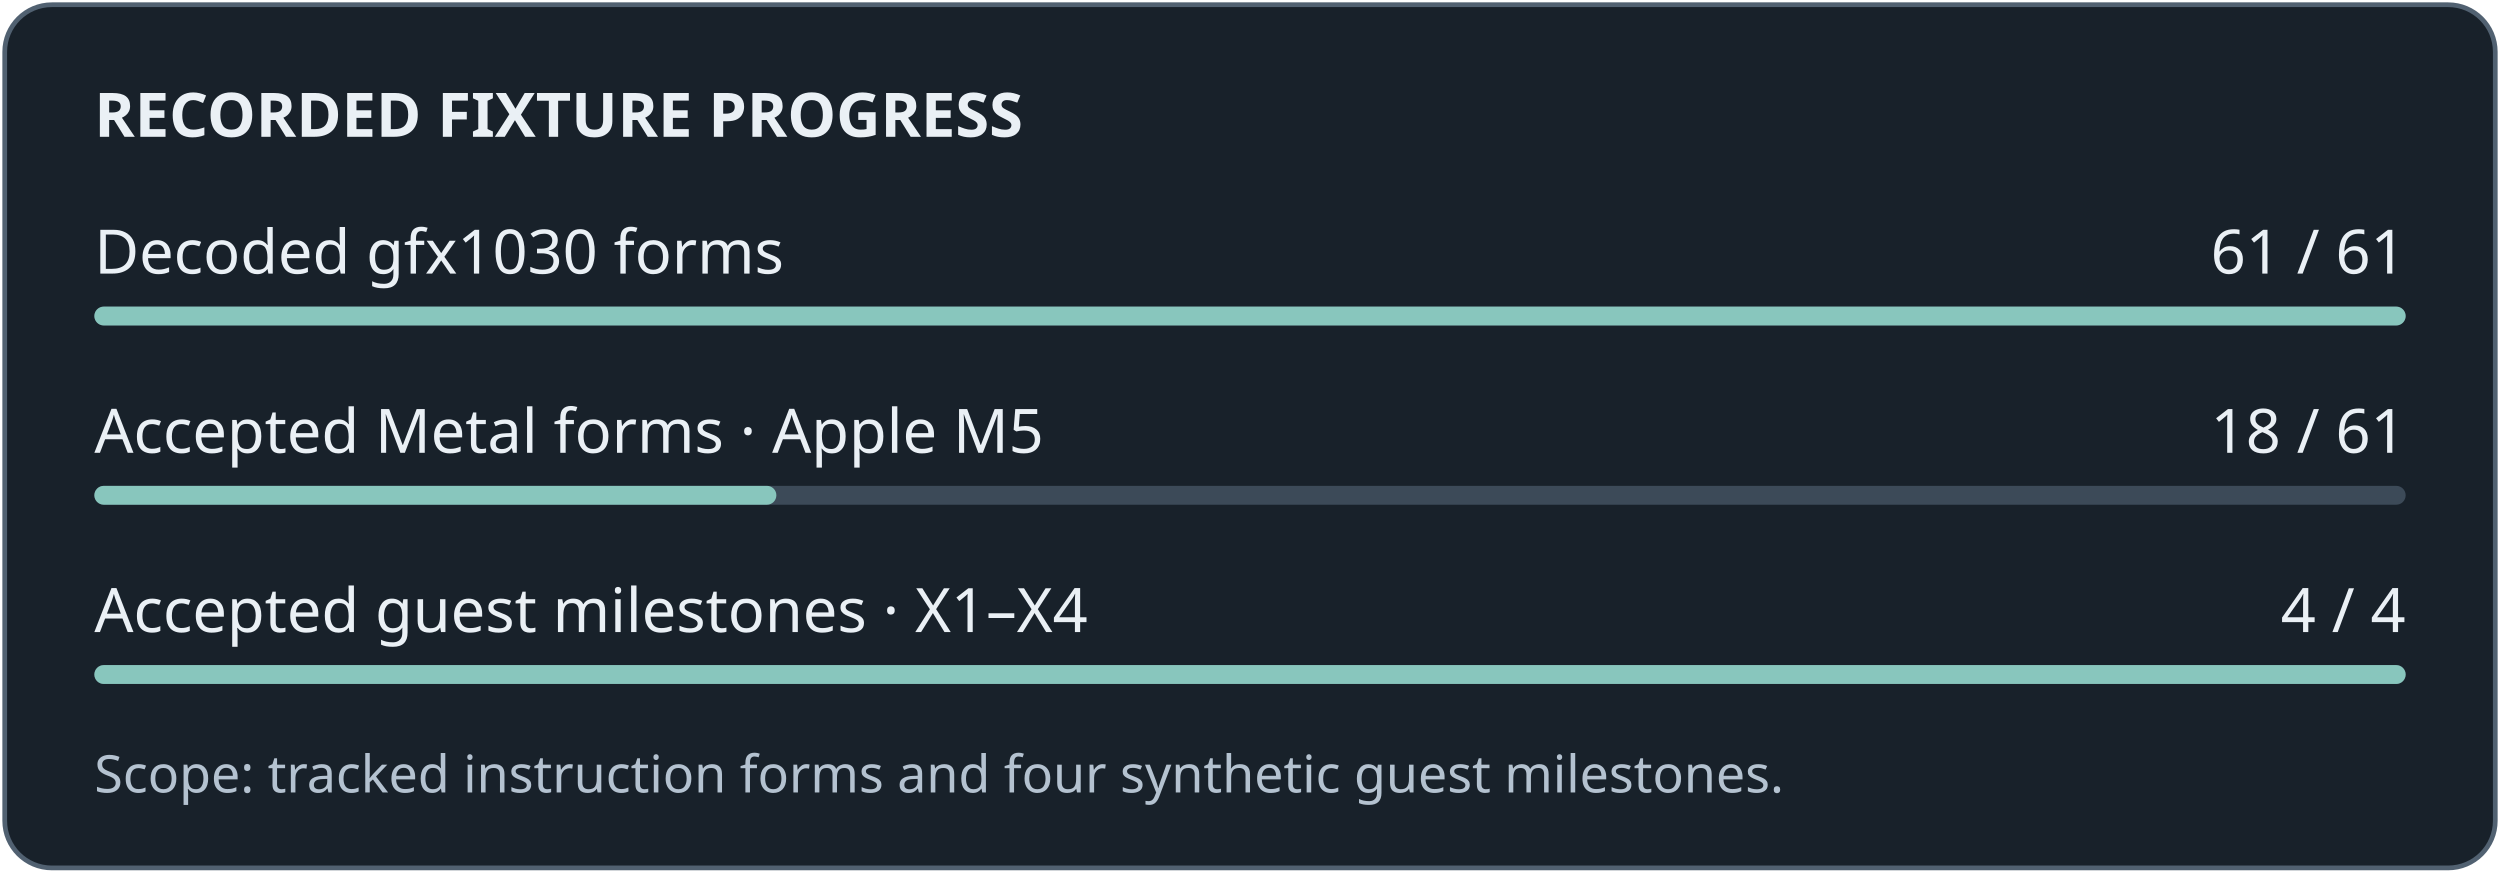
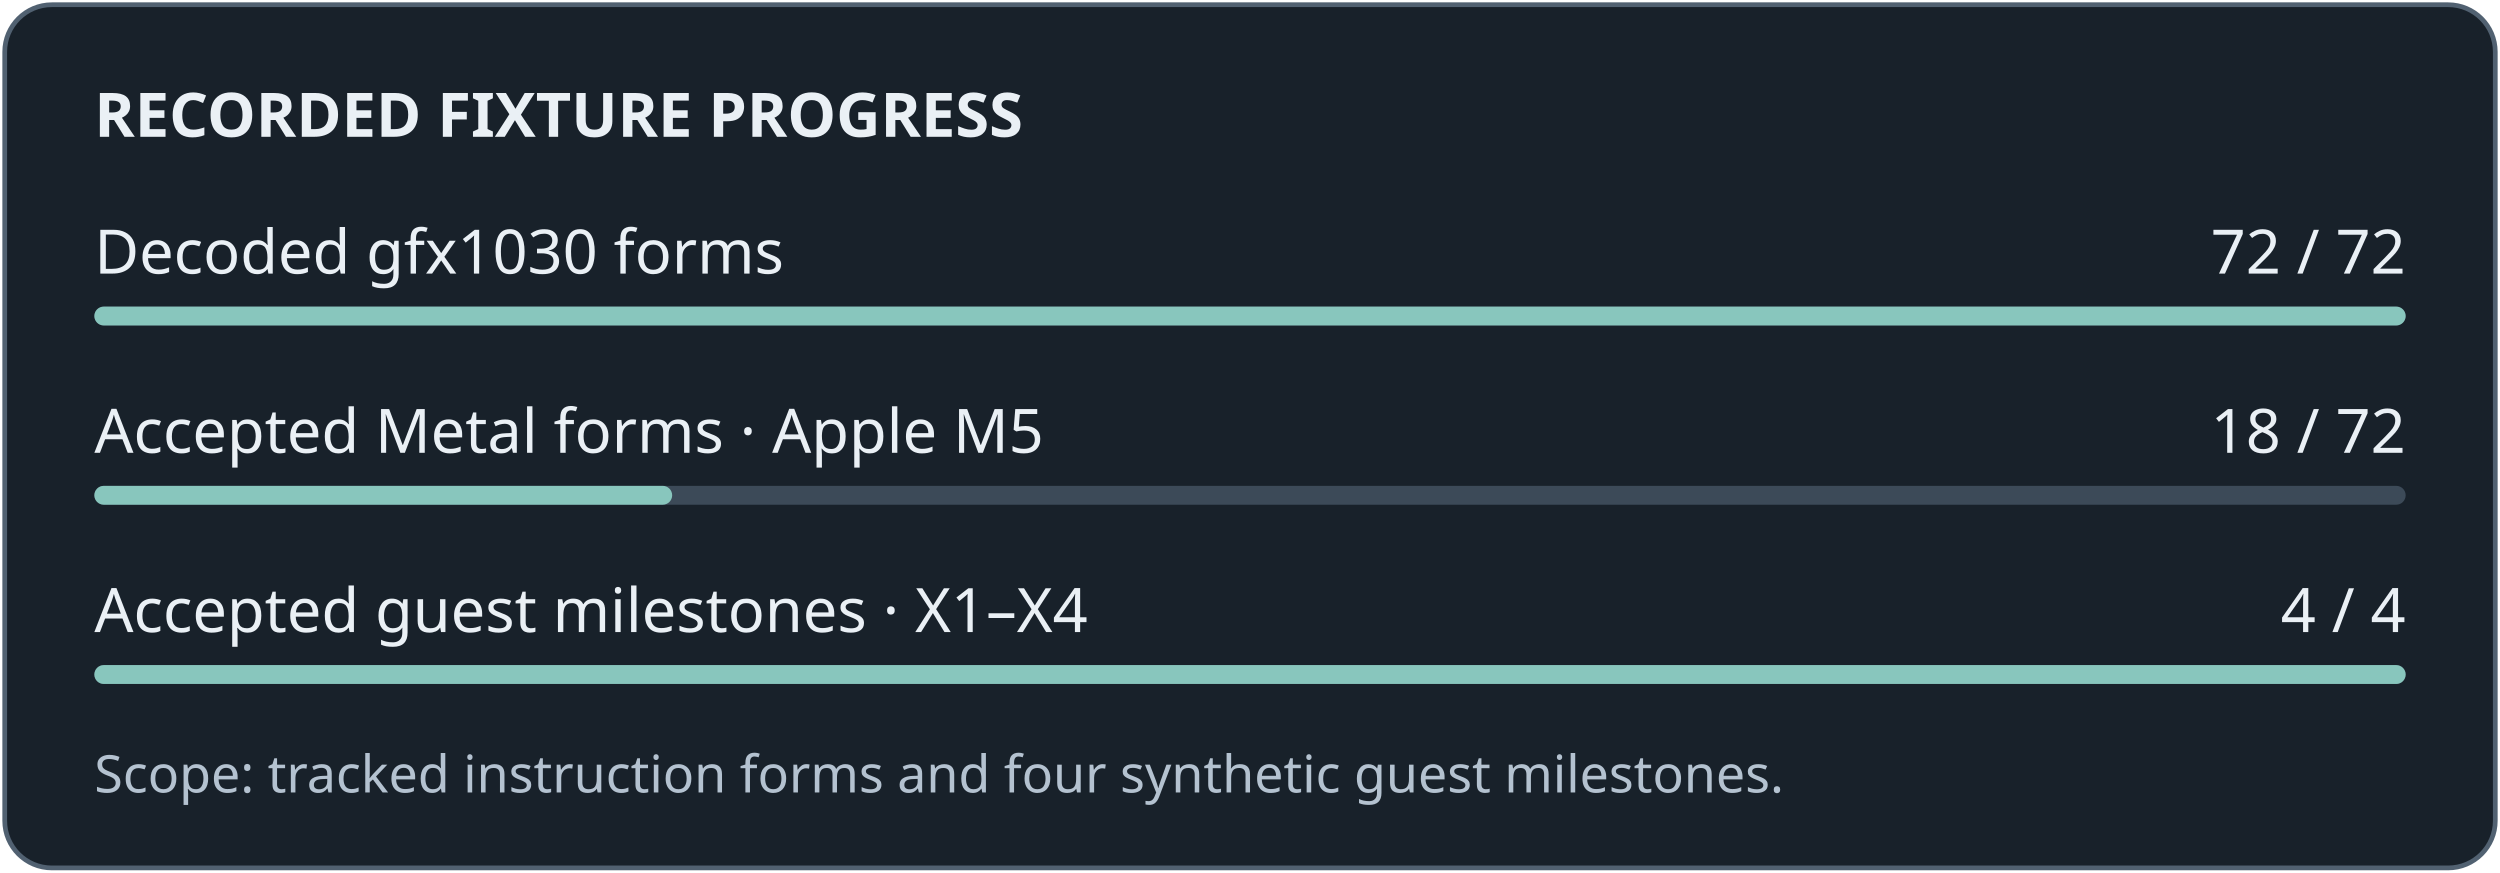
<svg xmlns="http://www.w3.org/2000/svg" width="530" height="185" viewBox="0 0 530 185" role="img" aria-labelledby="title description">
  <rect x="1" y="1" width="528" height="183" rx="10" fill="#18212a" stroke="#516171" />
  <g font-family="system-ui,sans-serif" fill="#eaf0f5">
    <text x="20" y="29" font-size="13" font-weight="700">RECORDED FIXTURE PROGRESS</text>
    <text x="20" y="58" font-size="13">Decoded gfx1030 forms</text>
-     <text x="510" y="58" font-size="13" text-anchor="end">61 / 61</text>
+     <text x="510" y="58" font-size="13" text-anchor="end">72 / 72</text>
    <rect x="20" y="65" width="490" height="4" rx="2" fill="#3c4a58" />
    <rect x="20" y="65" width="490.00" height="4" rx="2" fill="#88c6bd" />
    <text x="20" y="96" font-size="13">Accepted Metal forms · Apple M5</text>
-     <text x="510" y="96" font-size="13" text-anchor="end">18 / 61</text>
+     <text x="510" y="96" font-size="13" text-anchor="end">18 / 72</text>
    <rect x="20" y="103" width="490" height="4" rx="2" fill="#3c4a58" />
-     <rect x="20" y="103" width="144.59" height="4" rx="2" fill="#88c6bd" />
+     <rect x="20" y="103" width="122.50" height="4" rx="2" fill="#88c6bd" />
    <text x="20" y="134" font-size="13">Accepted guest milestones · X1–X4</text>
    <text x="510" y="134" font-size="13" text-anchor="end">4 / 4</text>
    <rect x="20" y="141" width="490" height="4" rx="2" fill="#3c4a58" />
    <rect x="20" y="141" width="490.00" height="4" rx="2" fill="#88c6bd" />
    <text x="20" y="168" font-size="11" fill="#b4c2d0">Scope: tracked instruction forms and four synthetic guest milestones.</text>
  </g>
</svg>
